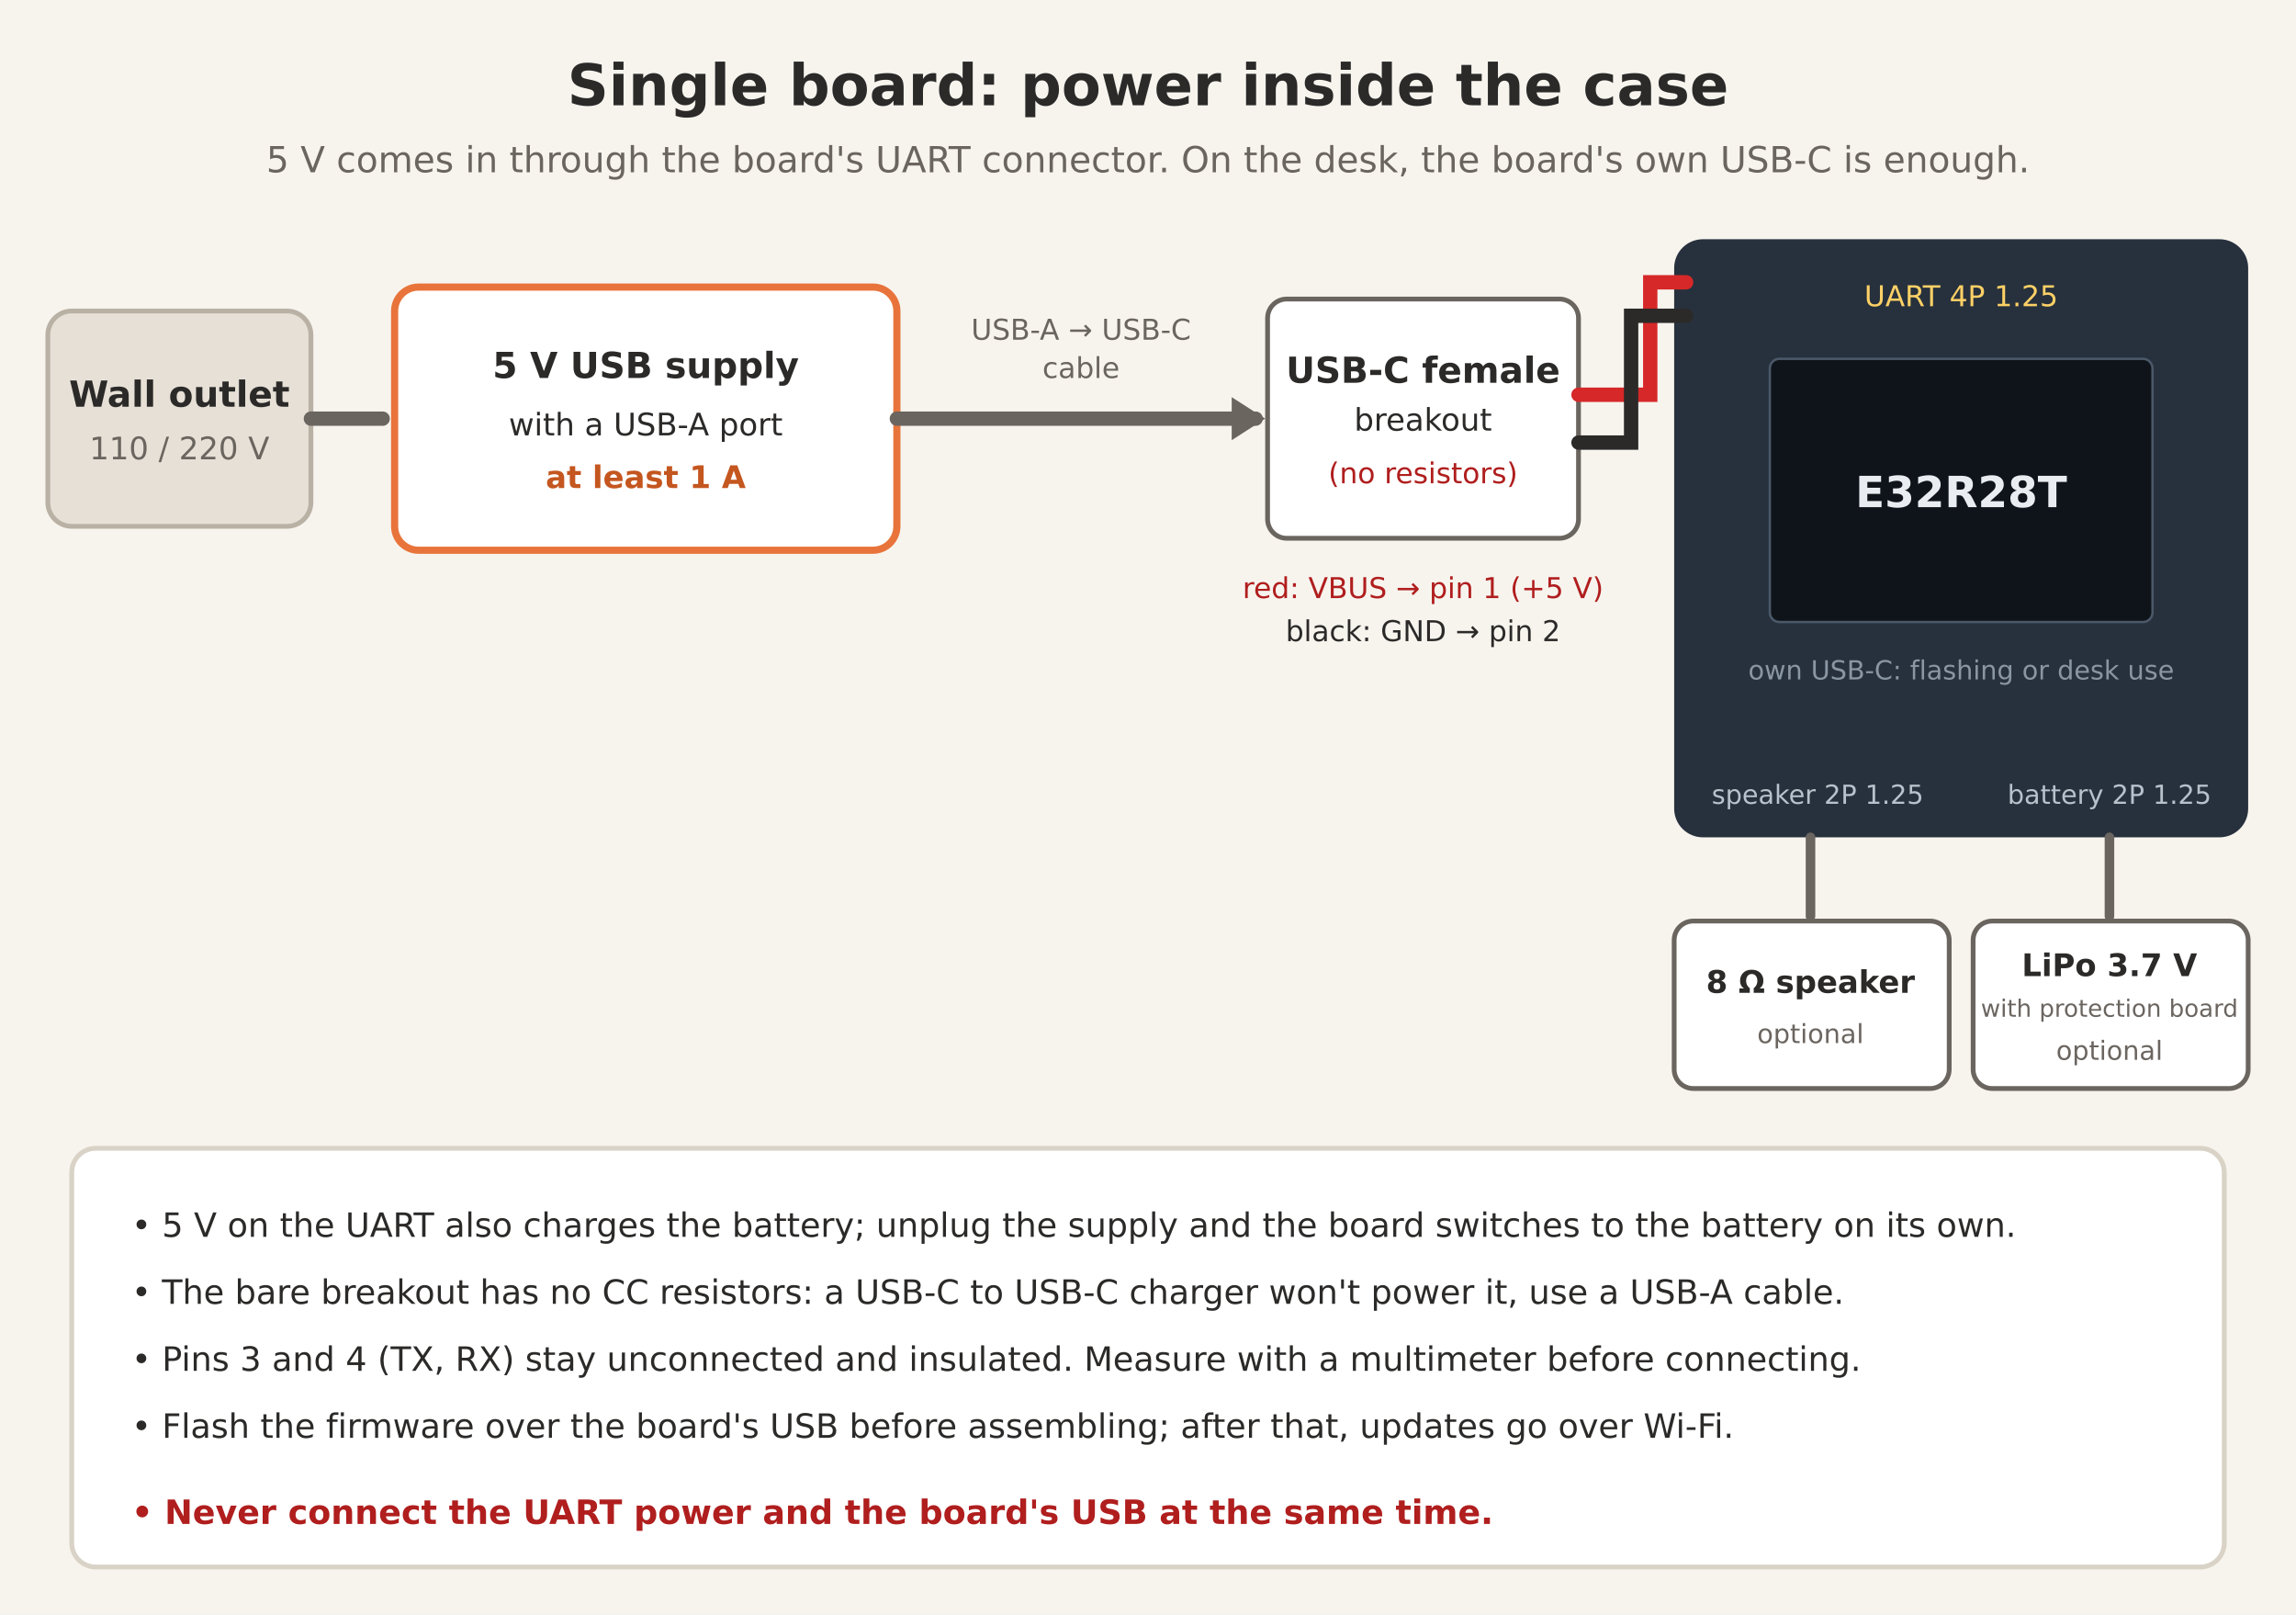
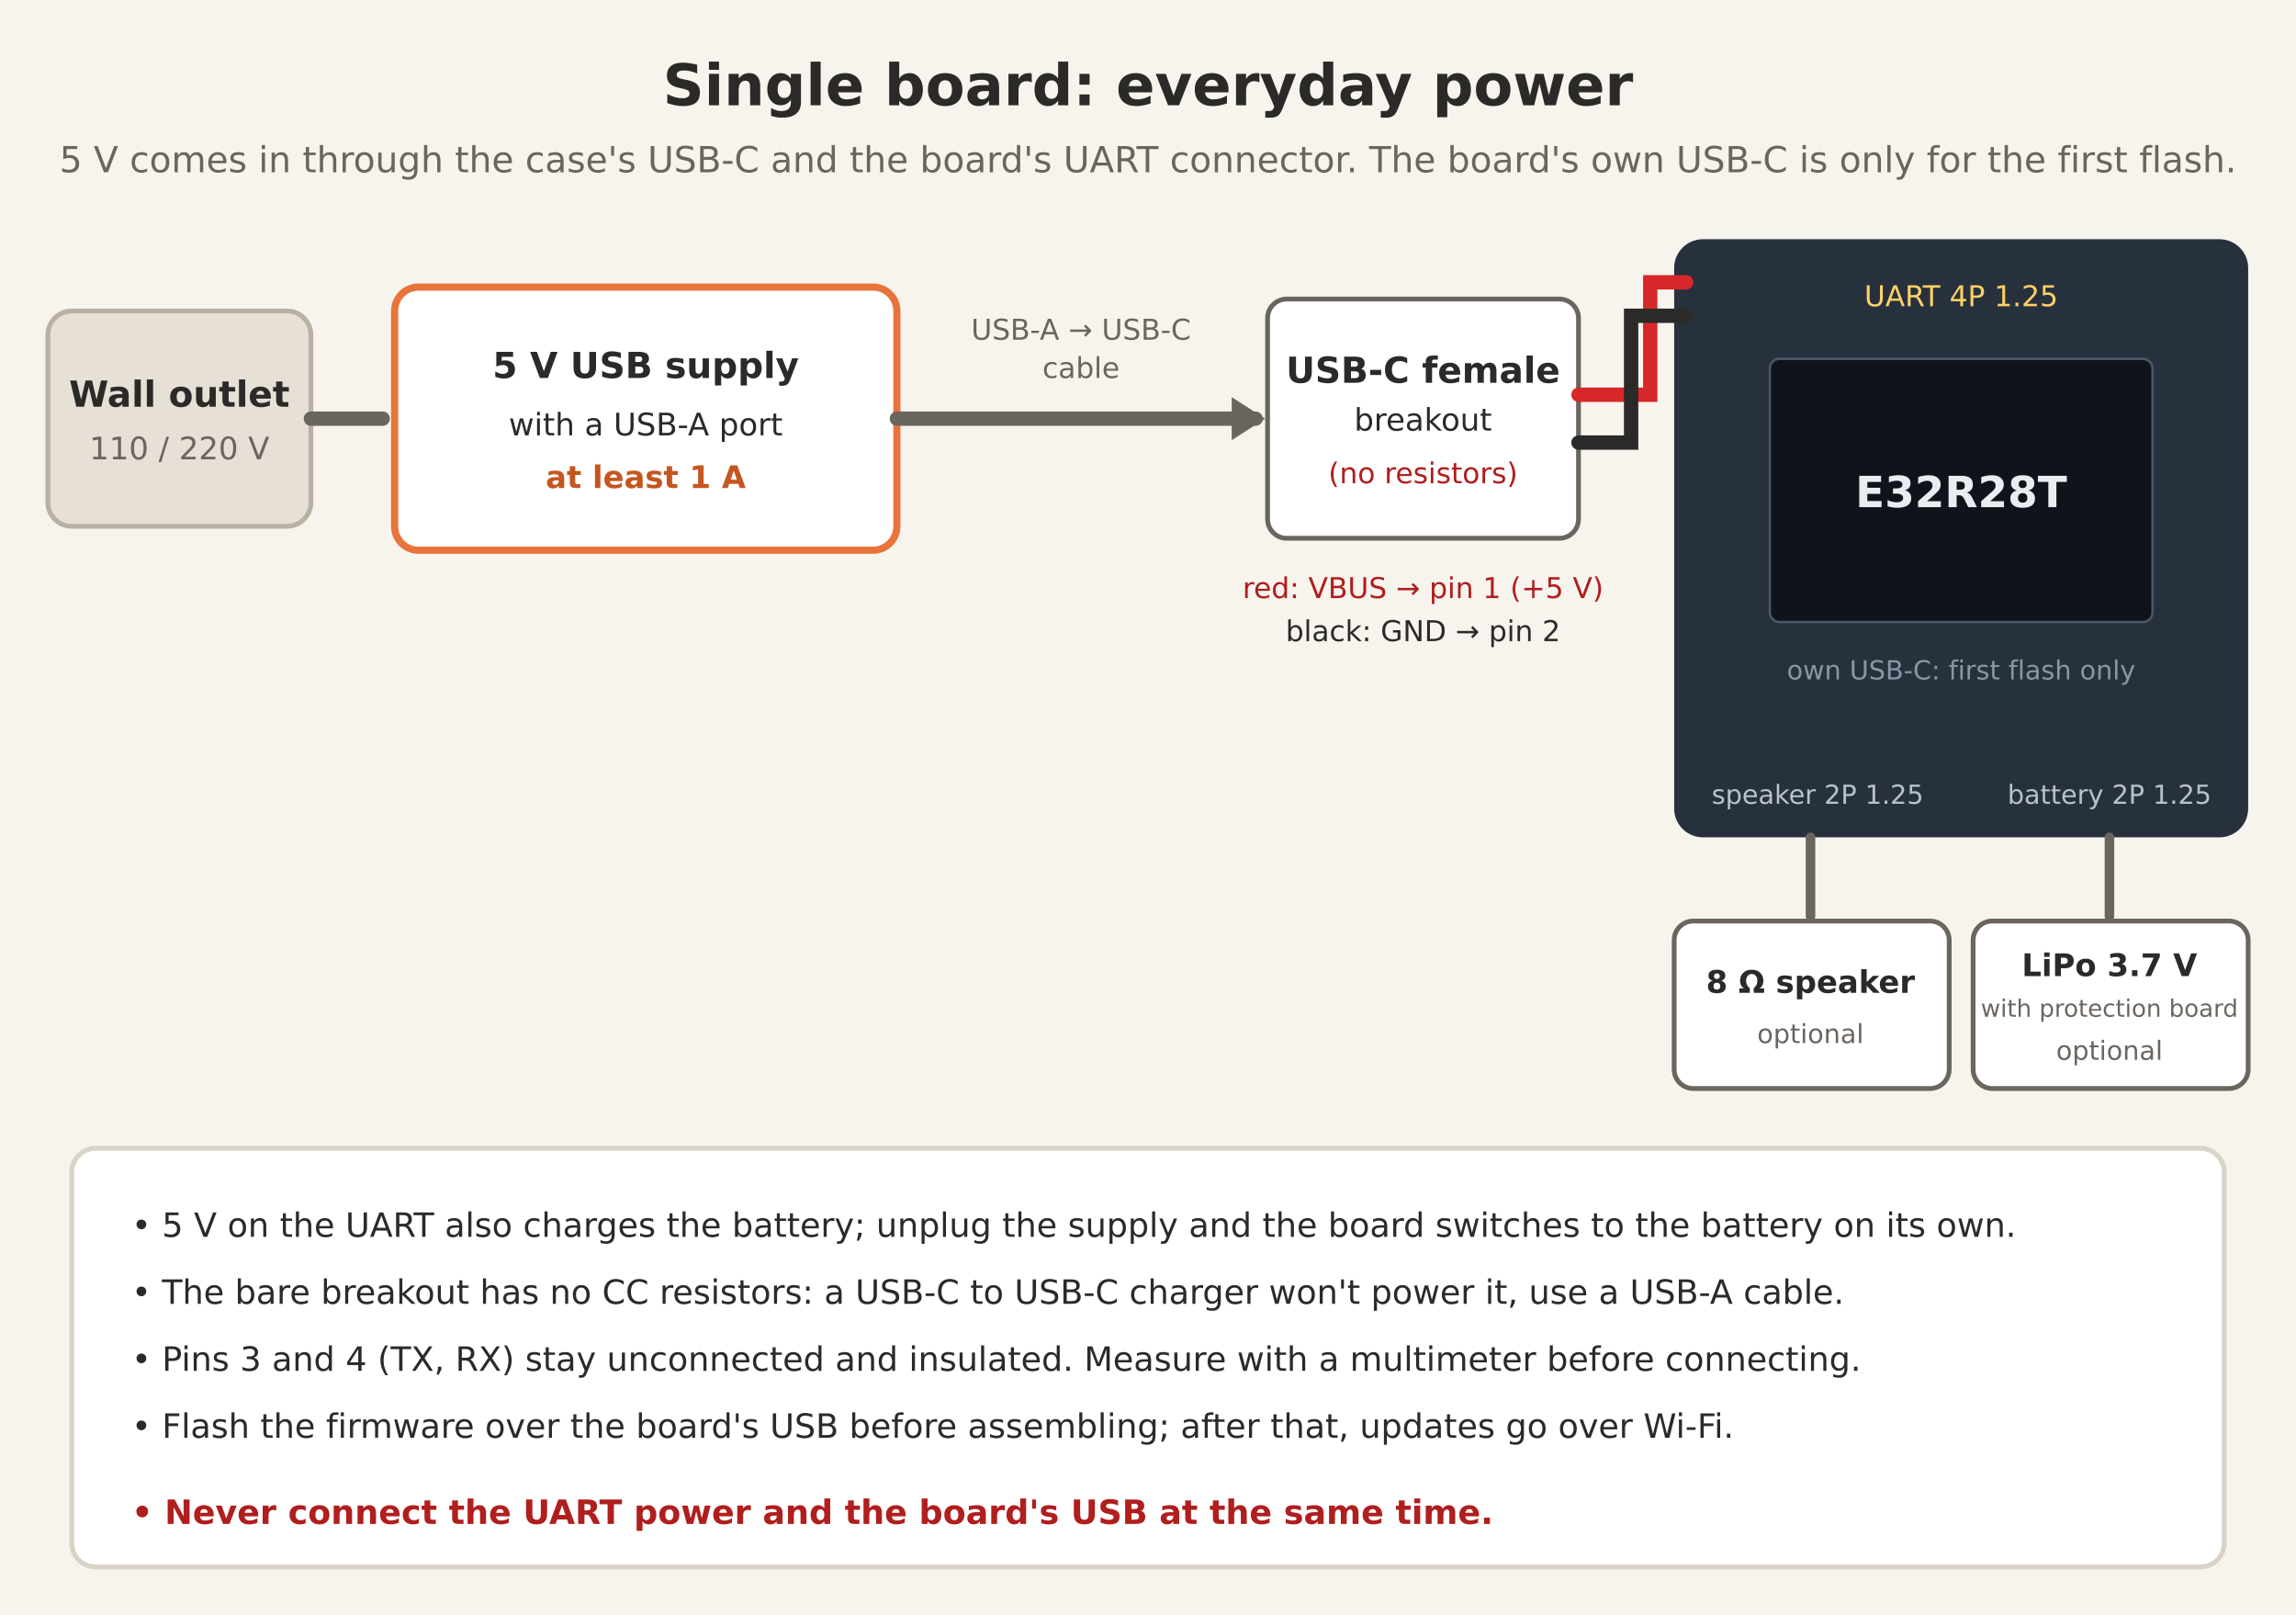
<svg xmlns="http://www.w3.org/2000/svg" viewBox="0 0 960 675" width="960" height="675" font-family="DejaVu Sans, Arial, Helvetica, sans-serif">
  <rect width="960" height="675" fill="#f7f4ee" />
-   <text x="480" y="44" text-anchor="middle" font-size="24" font-weight="bold" fill="#2b2a29">Single board: power inside the case</text>
-   <text x="480" y="72" text-anchor="middle" font-size="15" fill="#6b6560">5 V comes in through the board's UART connector. On the desk, the board's own USB-C is enough.</text>
+   <text x="480" y="44" text-anchor="middle" font-size="24" font-weight="bold" fill="#2b2a29">Single board: everyday power</text>
+   <text x="480" y="72" text-anchor="middle" font-size="15" fill="#6b6560">5 V comes in through the case's USB-C and the board's UART connector. The board's own USB-C is only for the first flash.</text>
  <g font-size="15" text-anchor="middle">
    <rect x="20" y="130" width="110" height="90" rx="10" fill="#e6e0d6" stroke="#b9b1a4" stroke-width="2" />
    <text x="75" y="170" font-weight="bold" fill="#2b2a29">Wall outlet</text>
    <text x="75" y="192" font-size="13" fill="#6b6560">110 / 220 V</text>
    <rect x="165" y="120" width="210" height="110" rx="10" fill="#fff" stroke="#e8743b" stroke-width="3" />
    <text x="270" y="158" font-weight="bold" fill="#2b2a29">5 V USB supply</text>
    <text x="270" y="182" font-size="13" fill="#2b2a29">with a USB-A port</text>
    <text x="270" y="204" font-size="13" font-weight="bold" fill="#c4561f">at least 1 A</text>
    <rect x="530" y="125" width="130" height="100" rx="8" fill="#fff" stroke="#6b6560" stroke-width="2" />
    <text x="595" y="160" font-weight="bold" fill="#2b2a29">USB-C female</text>
    <text x="595" y="180" font-size="13" fill="#2b2a29">breakout</text>
    <text x="595" y="202" font-size="12" fill="#b01e1e">(no resistors)</text>
    <rect x="700" y="100" width="240" height="250" rx="12" fill="#27313d" />
    <rect x="740" y="150" width="160" height="110" rx="4" fill="#0f141a" stroke="#4a5868" />
    <text x="820" y="212" font-weight="bold" fill="#e9edf2" font-size="18">E32R28T</text>
    <text x="820" y="128" font-size="12" fill="#ffd166">UART 4P 1.25</text>
-     <text x="820" y="284" font-size="11" fill="#8a96a3">own USB-C: flashing or desk use</text>
+     <text x="820" y="284" font-size="11" fill="#8a96a3">own USB-C: first flash only</text>
    <text x="760" y="336" font-size="11" fill="#b8c2cc">speaker 2P 1.25</text>
    <text x="882" y="336" font-size="11" fill="#b8c2cc">battery 2P 1.25</text>
    <rect x="700" y="385" width="115" height="70" rx="8" fill="#fff" stroke="#6b6560" stroke-width="2" />
    <text x="757" y="415" font-weight="bold" fill="#2b2a29" font-size="13">8 Ω speaker</text>
    <text x="757" y="436" font-size="11" fill="#6b6560">optional</text>
    <rect x="825" y="385" width="115" height="70" rx="8" fill="#fff" stroke="#6b6560" stroke-width="2" />
    <text x="882" y="408" font-weight="bold" fill="#2b2a29" font-size="13">LiPo 3.7 V</text>
    <text x="882" y="425" font-size="10" fill="#6b6560">with protection board</text>
    <text x="882" y="443" font-size="11" fill="#6b6560">optional</text>
  </g>
  <g stroke-width="6" stroke-linecap="round" fill="none">
    <line x1="130" y1="175" x2="160" y2="175" stroke="#6b6560" />
    <line x1="375" y1="175" x2="525" y2="175" stroke="#6b6560" />
    <polyline points="660,165 690,165 690,118 705,118" stroke="#d62828" />
    <polyline points="660,185 682,185 682,132 705,132" stroke="#2b2a29" />
    <line x1="757" y1="350" x2="757" y2="383" stroke="#6b6560" stroke-width="4" />
    <line x1="882" y1="350" x2="882" y2="383" stroke="#6b6560" stroke-width="4" />
  </g>
  <polygon points="515,166 529,175 515,184" fill="#6b6560" />
  <g font-size="12" fill="#6b6560" text-anchor="middle">
    <text x="452" y="142">USB-A → USB-C</text>
    <text x="452" y="158">cable</text>
  </g>
  <g font-size="12" text-anchor="middle">
    <text x="595" y="250" fill="#b01e1e">red: VBUS → pin 1 (+5 V)</text>
    <text x="595" y="268" fill="#2b2a29">black: GND → pin 2</text>
  </g>
  <rect x="30" y="480" width="900" height="175" rx="10" fill="#fff" stroke="#d9d2c6" stroke-width="2" />
  <g font-size="14" fill="#2b2a29">
    <text x="55" y="517">• 5 V on the UART also charges the battery; unplug the supply and the board switches to the battery on its own.</text>
    <text x="55" y="545">• The bare breakout has no CC resistors: a USB-C to USB-C charger won't power it, use a USB-A cable.</text>
    <text x="55" y="573">• Pins 3 and 4 (TX, RX) stay unconnected and insulated. Measure with a multimeter before connecting.</text>
    <text x="55" y="601">• Flash the firmware over the board's USB before assembling; after that, updates go over Wi-Fi.</text>
    <text x="55" y="637" font-weight="bold" fill="#b01e1e">• Never connect the UART power and the board's USB at the same time.</text>
  </g>
</svg>
